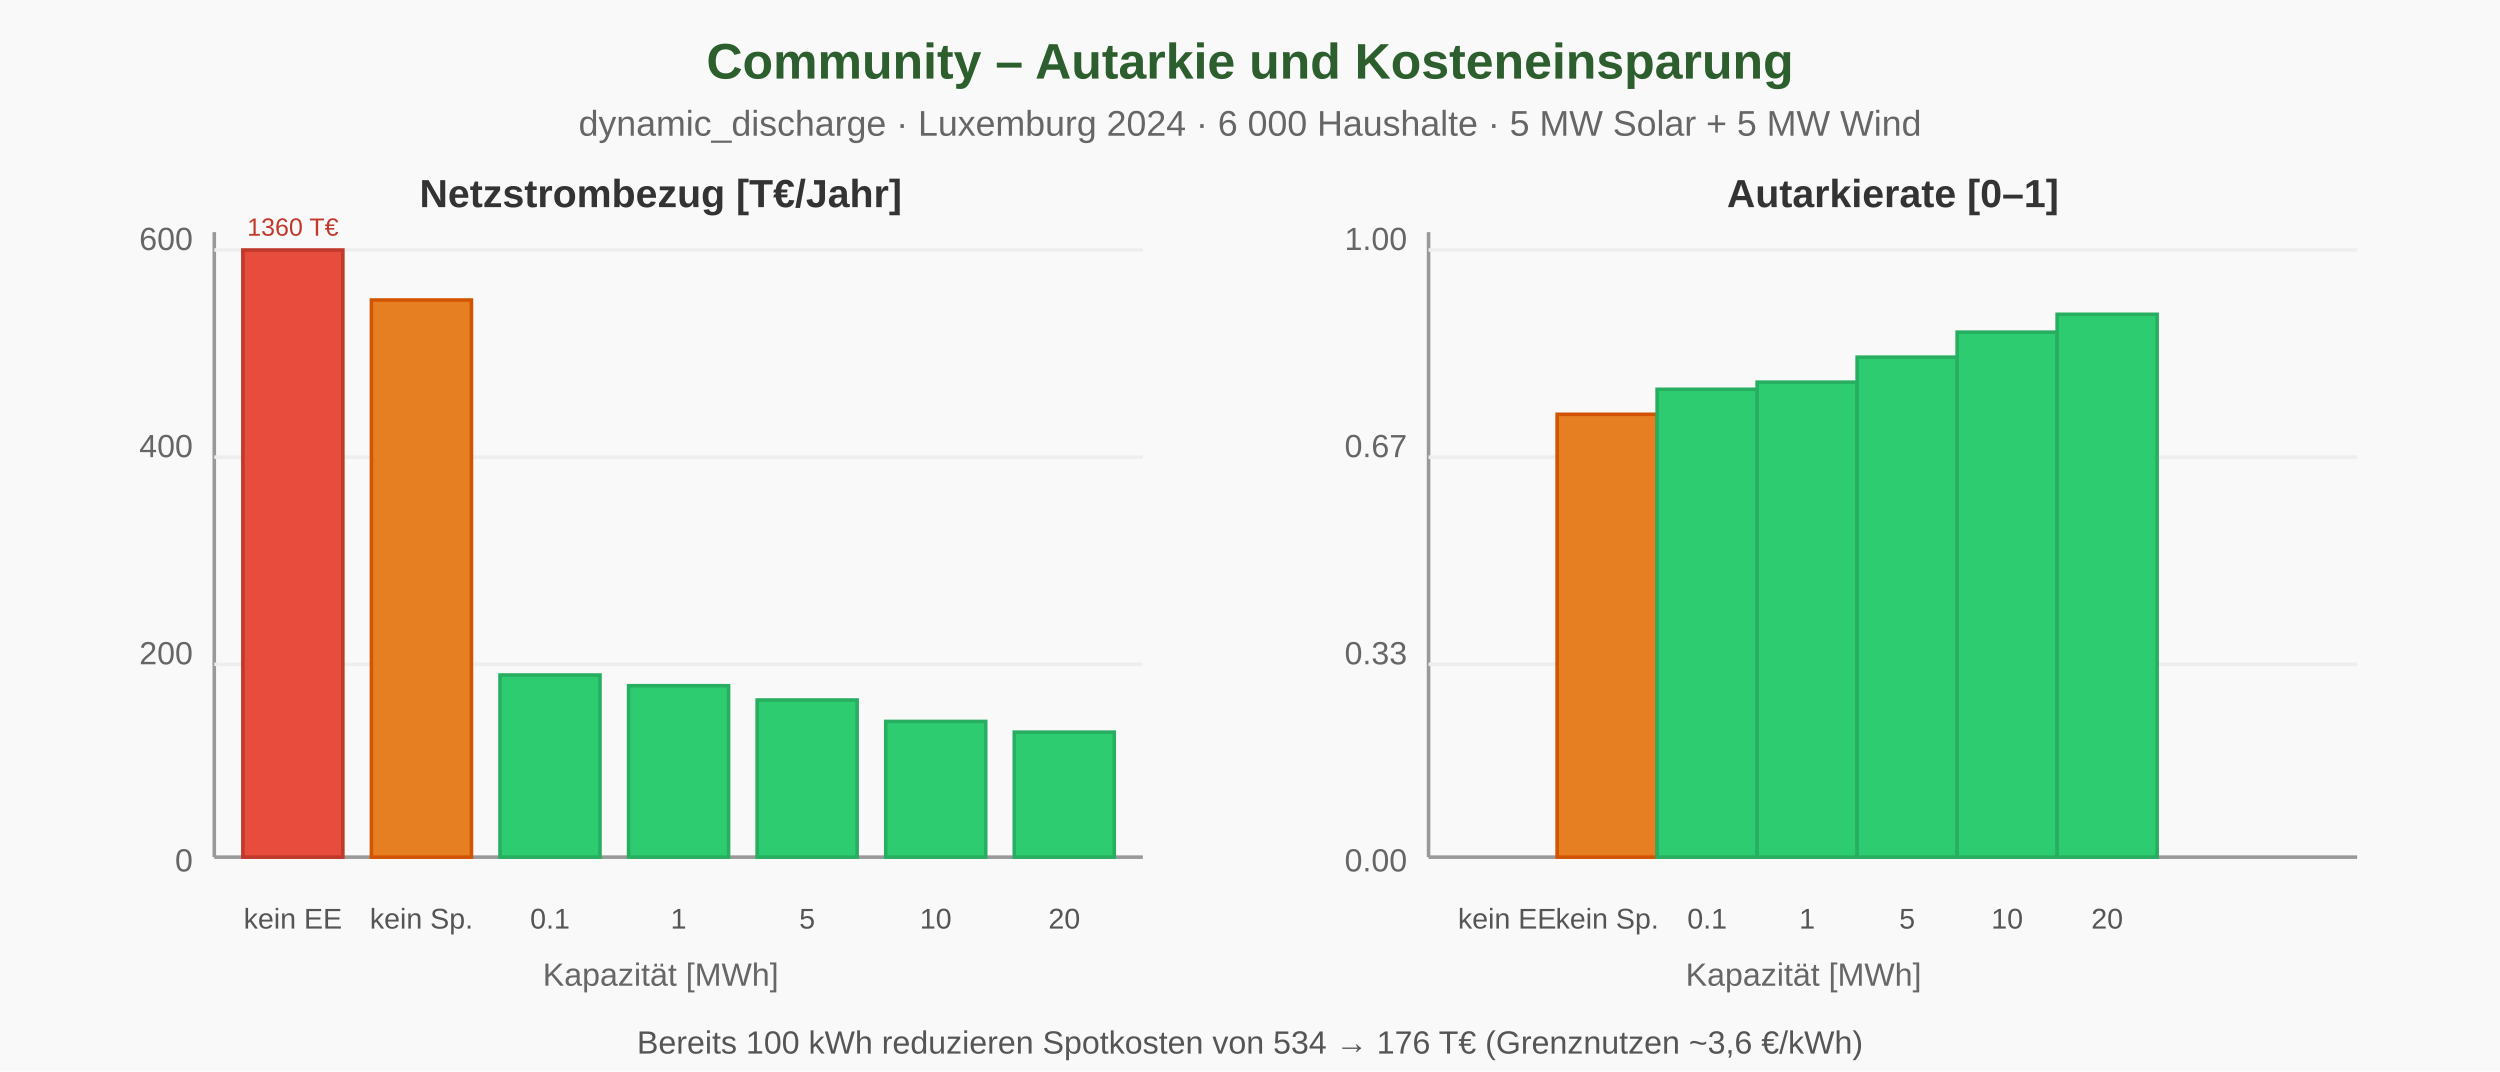
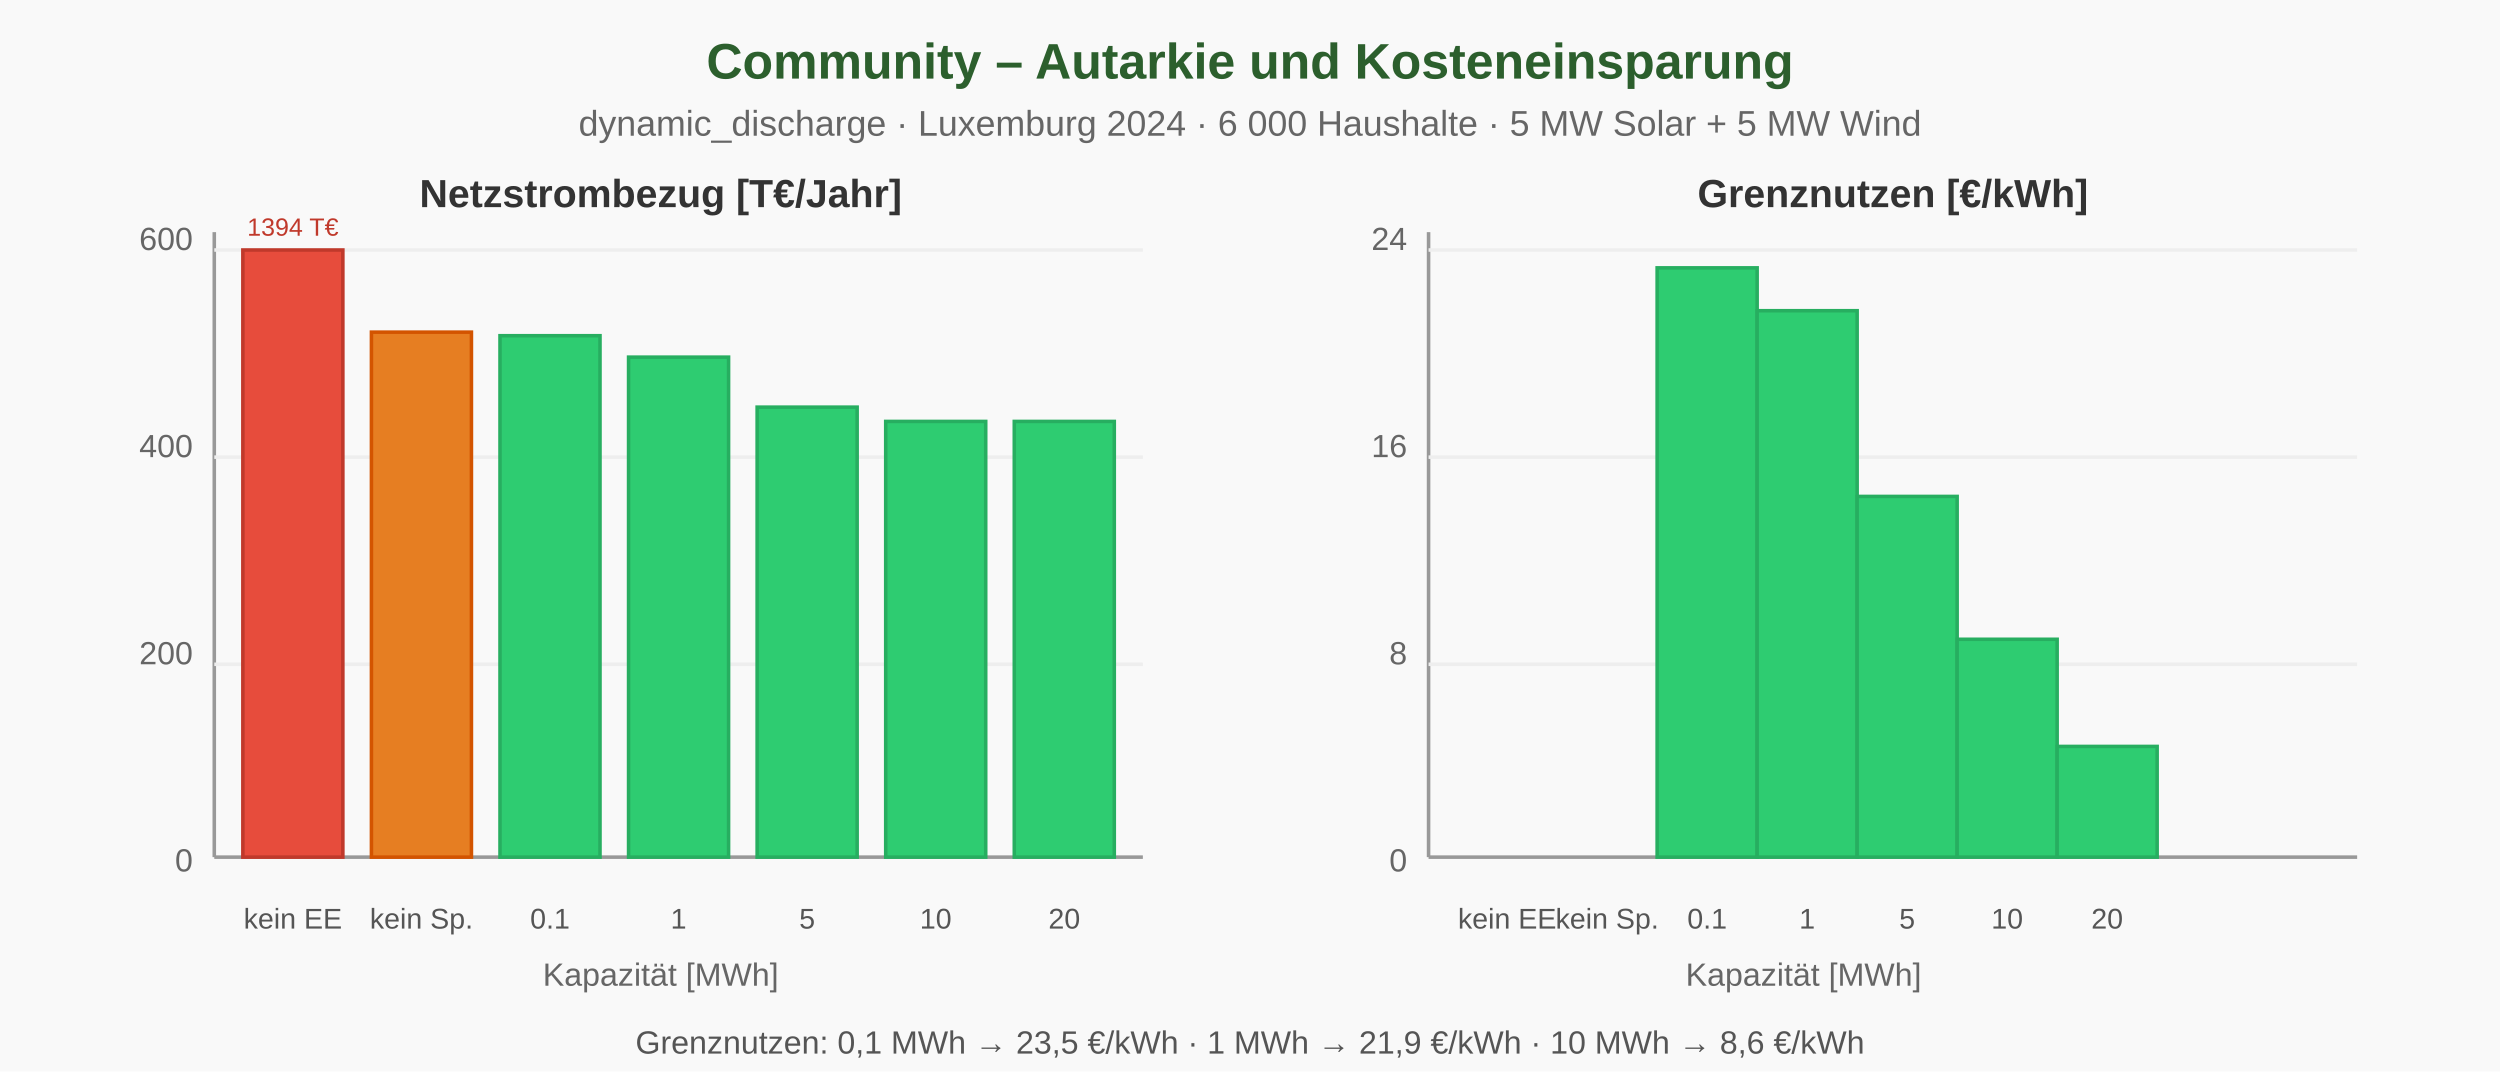
<svg xmlns="http://www.w3.org/2000/svg" viewBox="0 0 700 300" font-family="Arial,Helvetica,sans-serif">
  <rect width="700" height="300" fill="#f9f9f9" />
  <text x="350" y="22" text-anchor="middle" fill="#2c5f2d" font-size="14" font-weight="bold">Community – Autarkie und Kosteneinsparung</text>
  <text x="350" y="38" text-anchor="middle" fill="#666" font-size="10">dynamic_discharge · Luxemburg 2024 · 6 000 Haushalte · 5 MW Solar + 5 MW Wind</text>
  <text x="185" y="58" text-anchor="middle" fill="#333" font-size="11" font-weight="bold">Netzstrombezug [T€/Jahr]</text>
  <line x1="60" y1="240" x2="60" y2="65" stroke="#999" stroke-width="1" />
  <line x1="60" y1="240" x2="320" y2="240" stroke="#999" stroke-width="1" />
  <text x="54" y="244" text-anchor="end" fill="#666" font-size="9">0</text>
  <text x="54" y="186" text-anchor="end" fill="#666" font-size="9">200</text>
  <text x="54" y="128" text-anchor="end" fill="#666" font-size="9">400</text>
  <text x="54" y="70" text-anchor="end" fill="#666" font-size="9">600</text>
  <line x1="60" y1="186" x2="320" y2="186" stroke="#eee" stroke-width="1" />
  <line x1="60" y1="128" x2="320" y2="128" stroke="#eee" stroke-width="1" />
  <line x1="60" y1="70" x2="320" y2="70" stroke="#eee" stroke-width="1" />
  <rect x="68" y="70" width="28" height="170" fill="#e74c3c" stroke="#c0392b" stroke-width="1" />
-   <text x="82" y="66" text-anchor="middle" fill="#c0392b" font-size="7">1360 T€</text>
-   <rect x="104" y="84" width="28" height="156" fill="#e67e22" stroke="#d35400" stroke-width="1" />
-   <rect x="140" y="189" width="28" height="51" fill="#2ecc71" stroke="#27ae60" stroke-width="1" />
-   <rect x="176" y="192" width="28" height="48" fill="#2ecc71" stroke="#27ae60" stroke-width="1" />
-   <rect x="212" y="196" width="28" height="44" fill="#2ecc71" stroke="#27ae60" stroke-width="1" />
-   <rect x="248" y="202" width="28" height="38" fill="#2ecc71" stroke="#27ae60" stroke-width="1" />
-   <rect x="284" y="205" width="28" height="35" fill="#2ecc71" stroke="#27ae60" stroke-width="1" />
+   <text x="82" y="66" text-anchor="middle" fill="#c0392b" font-size="7">1394 T€</text>
+   <rect x="104" y="93" width="28" height="147" fill="#e67e22" stroke="#d35400" stroke-width="1" />
+   <rect x="140" y="94" width="28" height="146" fill="#2ecc71" stroke="#27ae60" stroke-width="1" />
+   <rect x="176" y="100" width="28" height="140" fill="#2ecc71" stroke="#27ae60" stroke-width="1" />
+   <rect x="212" y="114" width="28" height="126" fill="#2ecc71" stroke="#27ae60" stroke-width="1" />
+   <rect x="248" y="118" width="28" height="122" fill="#2ecc71" stroke="#27ae60" stroke-width="1" />
+   <rect x="284" y="118" width="28" height="122" fill="#2ecc71" stroke="#27ae60" stroke-width="1" />
  <text x="82" y="260" text-anchor="middle" fill="#555" font-size="8">kein EE</text>
  <text x="118" y="260" text-anchor="middle" fill="#555" font-size="8">kein Sp.</text>
  <text x="154" y="260" text-anchor="middle" fill="#555" font-size="8">0.1</text>
  <text x="190" y="260" text-anchor="middle" fill="#555" font-size="8">1</text>
  <text x="226" y="260" text-anchor="middle" fill="#555" font-size="8">5</text>
  <text x="262" y="260" text-anchor="middle" fill="#555" font-size="8">10</text>
  <text x="298" y="260" text-anchor="middle" fill="#555" font-size="8">20</text>
  <text x="185" y="276" text-anchor="middle" fill="#666" font-size="9">Kapazität [MWh]</text>
-   <text x="530" y="58" text-anchor="middle" fill="#333" font-size="11" font-weight="bold">Autarkierate [0–1]</text>
+   <text x="530" y="58" text-anchor="middle" fill="#333" font-size="11" font-weight="bold">Grenznutzen [€/kWh]</text>
  <line x1="400" y1="240" x2="400" y2="65" stroke="#999" stroke-width="1" />
  <line x1="400" y1="240" x2="660" y2="240" stroke="#999" stroke-width="1" />
-   <text x="394" y="244" text-anchor="end" fill="#666" font-size="9">0.00</text>
-   <text x="394" y="186" text-anchor="end" fill="#666" font-size="9">0.33</text>
-   <text x="394" y="128" text-anchor="end" fill="#666" font-size="9">0.67</text>
-   <text x="394" y="70" text-anchor="end" fill="#666" font-size="9">1.00</text>
+   <text x="394" y="244" text-anchor="end" fill="#666" font-size="9">0</text>
+   <text x="394" y="186" text-anchor="end" fill="#666" font-size="9">8</text>
+   <text x="394" y="128" text-anchor="end" fill="#666" font-size="9">16</text>
+   <text x="394" y="70" text-anchor="end" fill="#666" font-size="9">24</text>
  <line x1="400" y1="186" x2="660" y2="186" stroke="#eee" stroke-width="1" />
  <line x1="400" y1="128" x2="660" y2="128" stroke="#eee" stroke-width="1" />
  <line x1="400" y1="70" x2="660" y2="70" stroke="#eee" stroke-width="1" />
  <rect x="408" y="240" width="28" height="0" fill="#e74c3c" stroke="#c0392b" stroke-width="1" />
-   <rect x="436" y="116" width="28" height="124" fill="#e67e22" stroke="#d35400" stroke-width="1" />
-   <rect x="464" y="109" width="28" height="131" fill="#2ecc71" stroke="#27ae60" stroke-width="1" />
-   <rect x="492" y="107" width="28" height="133" fill="#2ecc71" stroke="#27ae60" stroke-width="1" />
-   <rect x="520" y="100" width="28" height="140" fill="#2ecc71" stroke="#27ae60" stroke-width="1" />
-   <rect x="548" y="93" width="28" height="147" fill="#2ecc71" stroke="#27ae60" stroke-width="1" />
-   <rect x="576" y="88" width="28" height="152" fill="#2ecc71" stroke="#27ae60" stroke-width="1" />
+   <rect x="436" y="240" width="28" height="0" fill="#e67e22" stroke="#d35400" stroke-width="1" />
+   <rect x="464" y="75" width="28" height="165" fill="#2ecc71" stroke="#27ae60" stroke-width="1" />
+   <rect x="492" y="87" width="28" height="153" fill="#2ecc71" stroke="#27ae60" stroke-width="1" />
+   <rect x="520" y="139" width="28" height="101" fill="#2ecc71" stroke="#27ae60" stroke-width="1" />
+   <rect x="548" y="179" width="28" height="61" fill="#2ecc71" stroke="#27ae60" stroke-width="1" />
+   <rect x="576" y="209" width="28" height="31" fill="#2ecc71" stroke="#27ae60" stroke-width="1" />
  <text x="422" y="260" text-anchor="middle" fill="#555" font-size="8">kein EE</text>
  <text x="450" y="260" text-anchor="middle" fill="#555" font-size="8">kein Sp.</text>
  <text x="478" y="260" text-anchor="middle" fill="#555" font-size="8">0.1</text>
  <text x="506" y="260" text-anchor="middle" fill="#555" font-size="8">1</text>
  <text x="534" y="260" text-anchor="middle" fill="#555" font-size="8">5</text>
  <text x="562" y="260" text-anchor="middle" fill="#555" font-size="8">10</text>
  <text x="590" y="260" text-anchor="middle" fill="#555" font-size="8">20</text>
  <text x="505" y="276" text-anchor="middle" fill="#666" font-size="9">Kapazität [MWh]</text>
-   <text x="350" y="295" text-anchor="middle" fill="#555" font-size="9">Bereits 100 kWh reduzieren Spotkosten von 534 → 176 T€ (Grenznutzen ~3,6 €/kWh)</text>
+   <text x="350" y="295" text-anchor="middle" fill="#555" font-size="9">Grenznutzen: 0,1 MWh → 23,5 €/kWh · 1 MWh → 21,9 €/kWh · 10 MWh → 8,6 €/kWh</text>
</svg>
